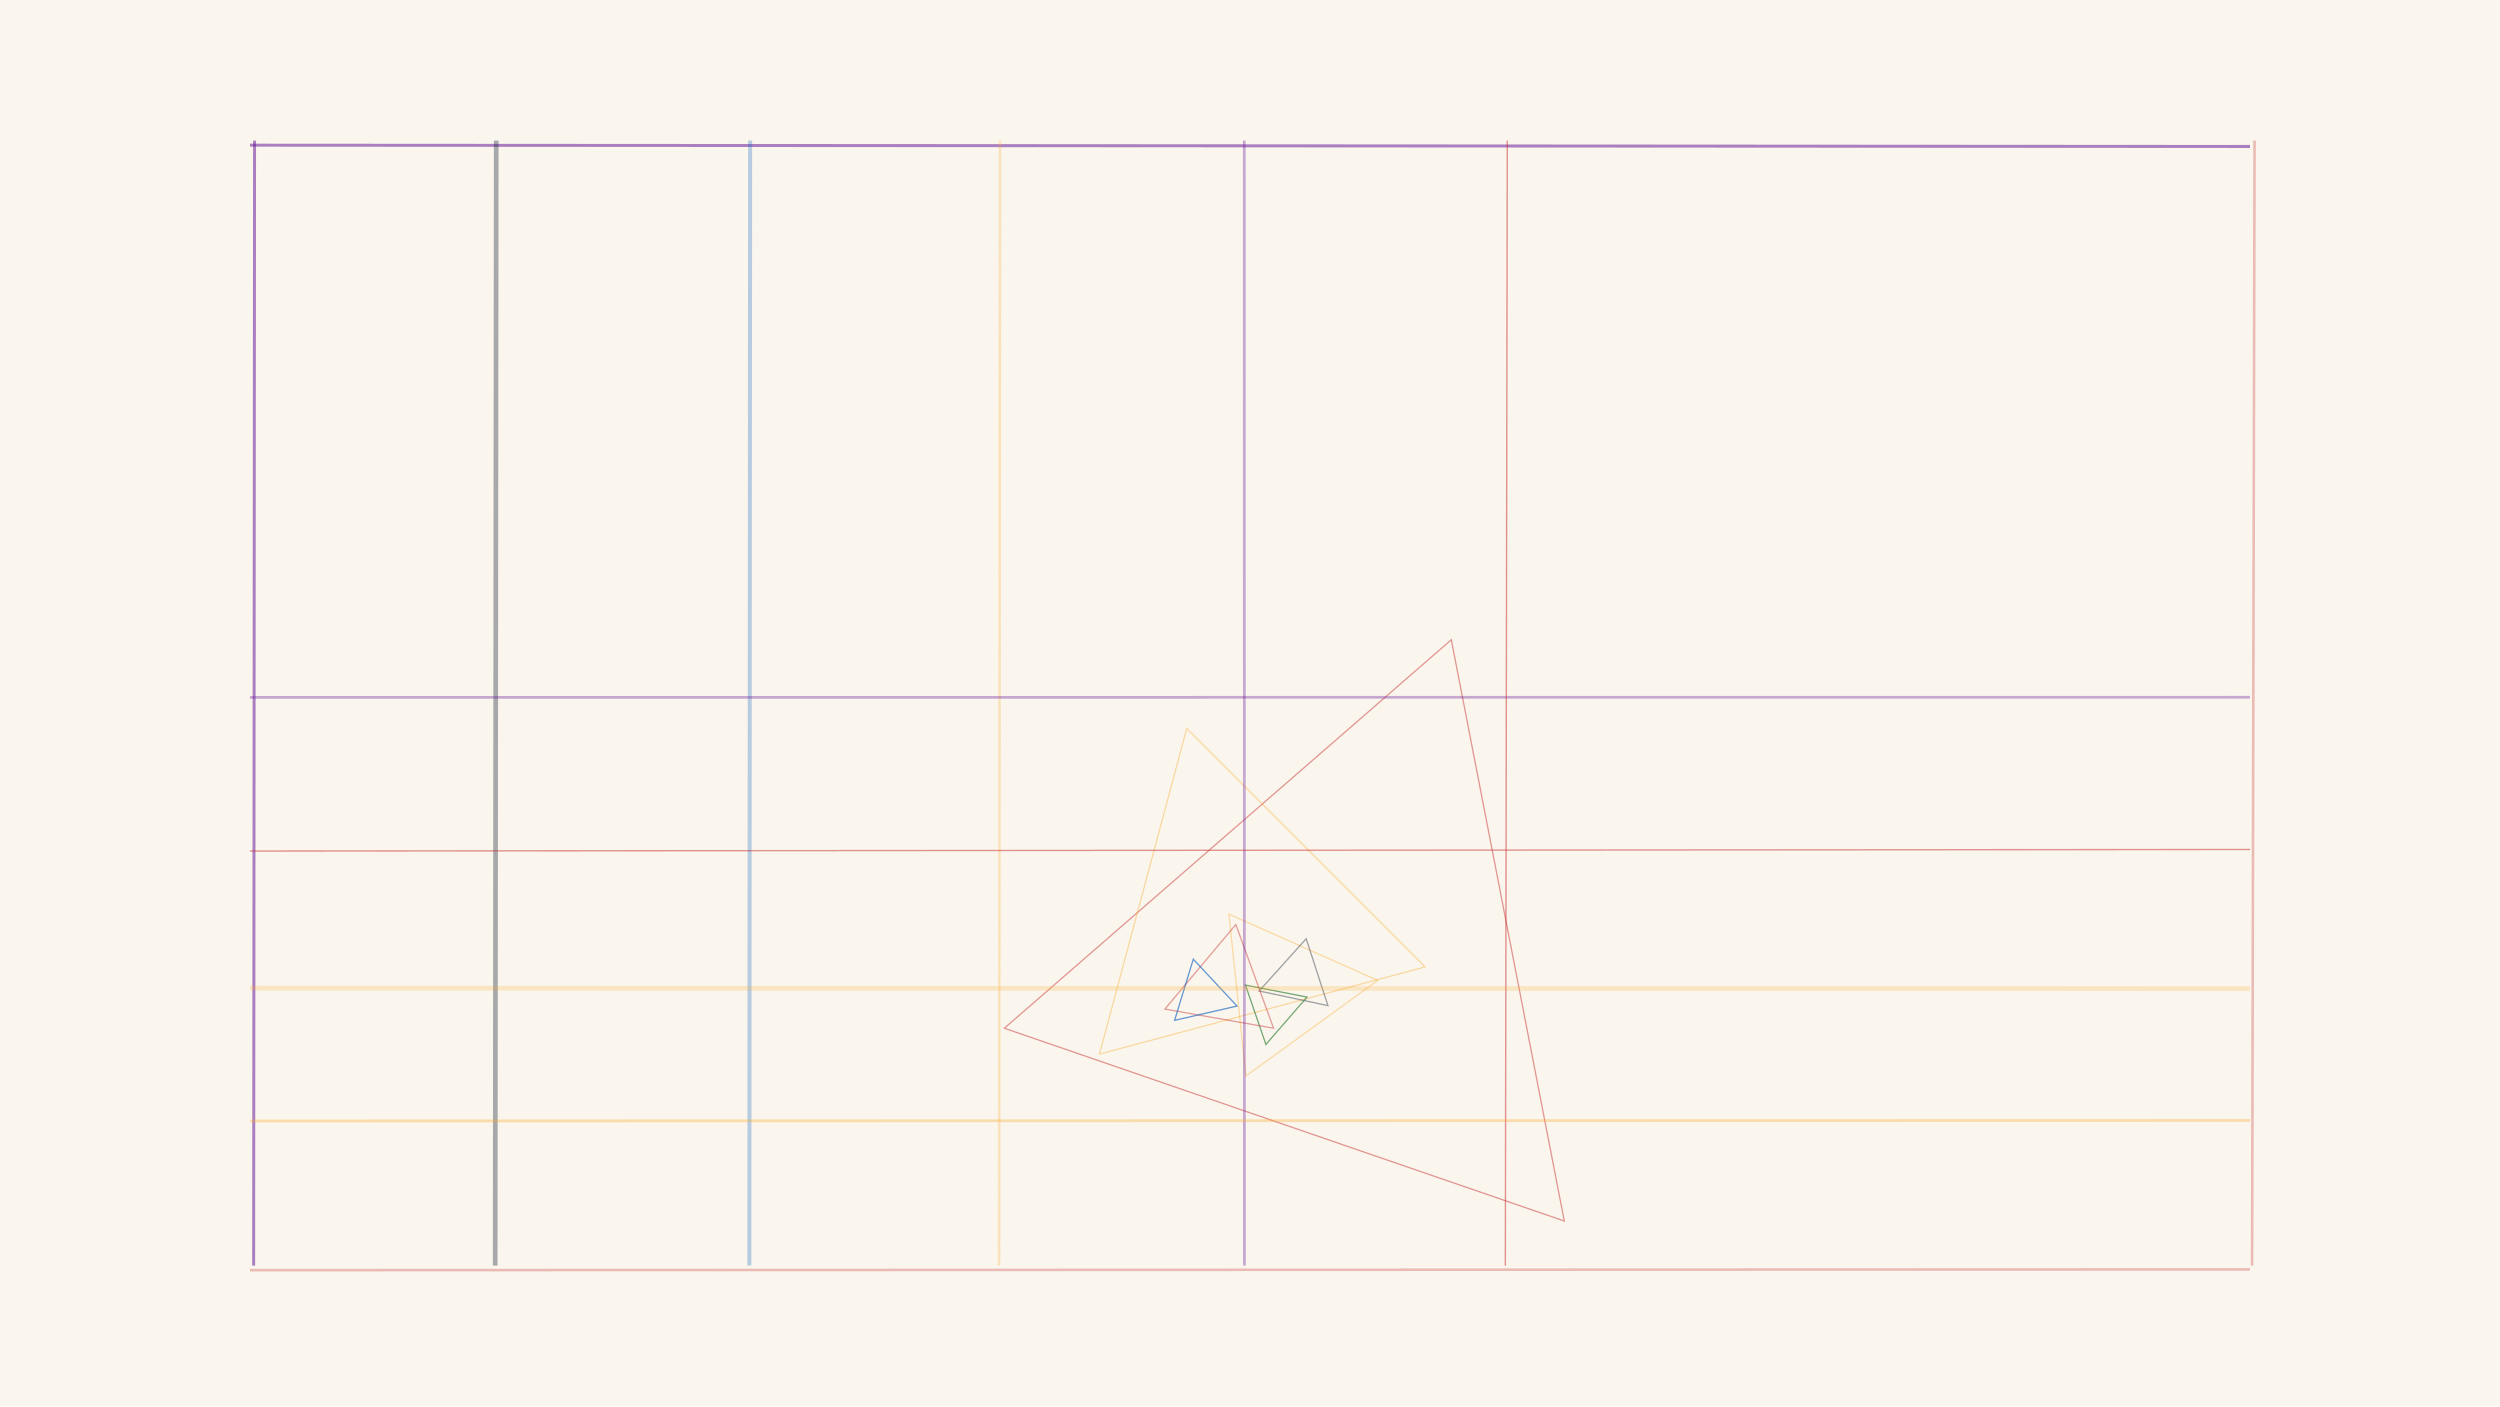
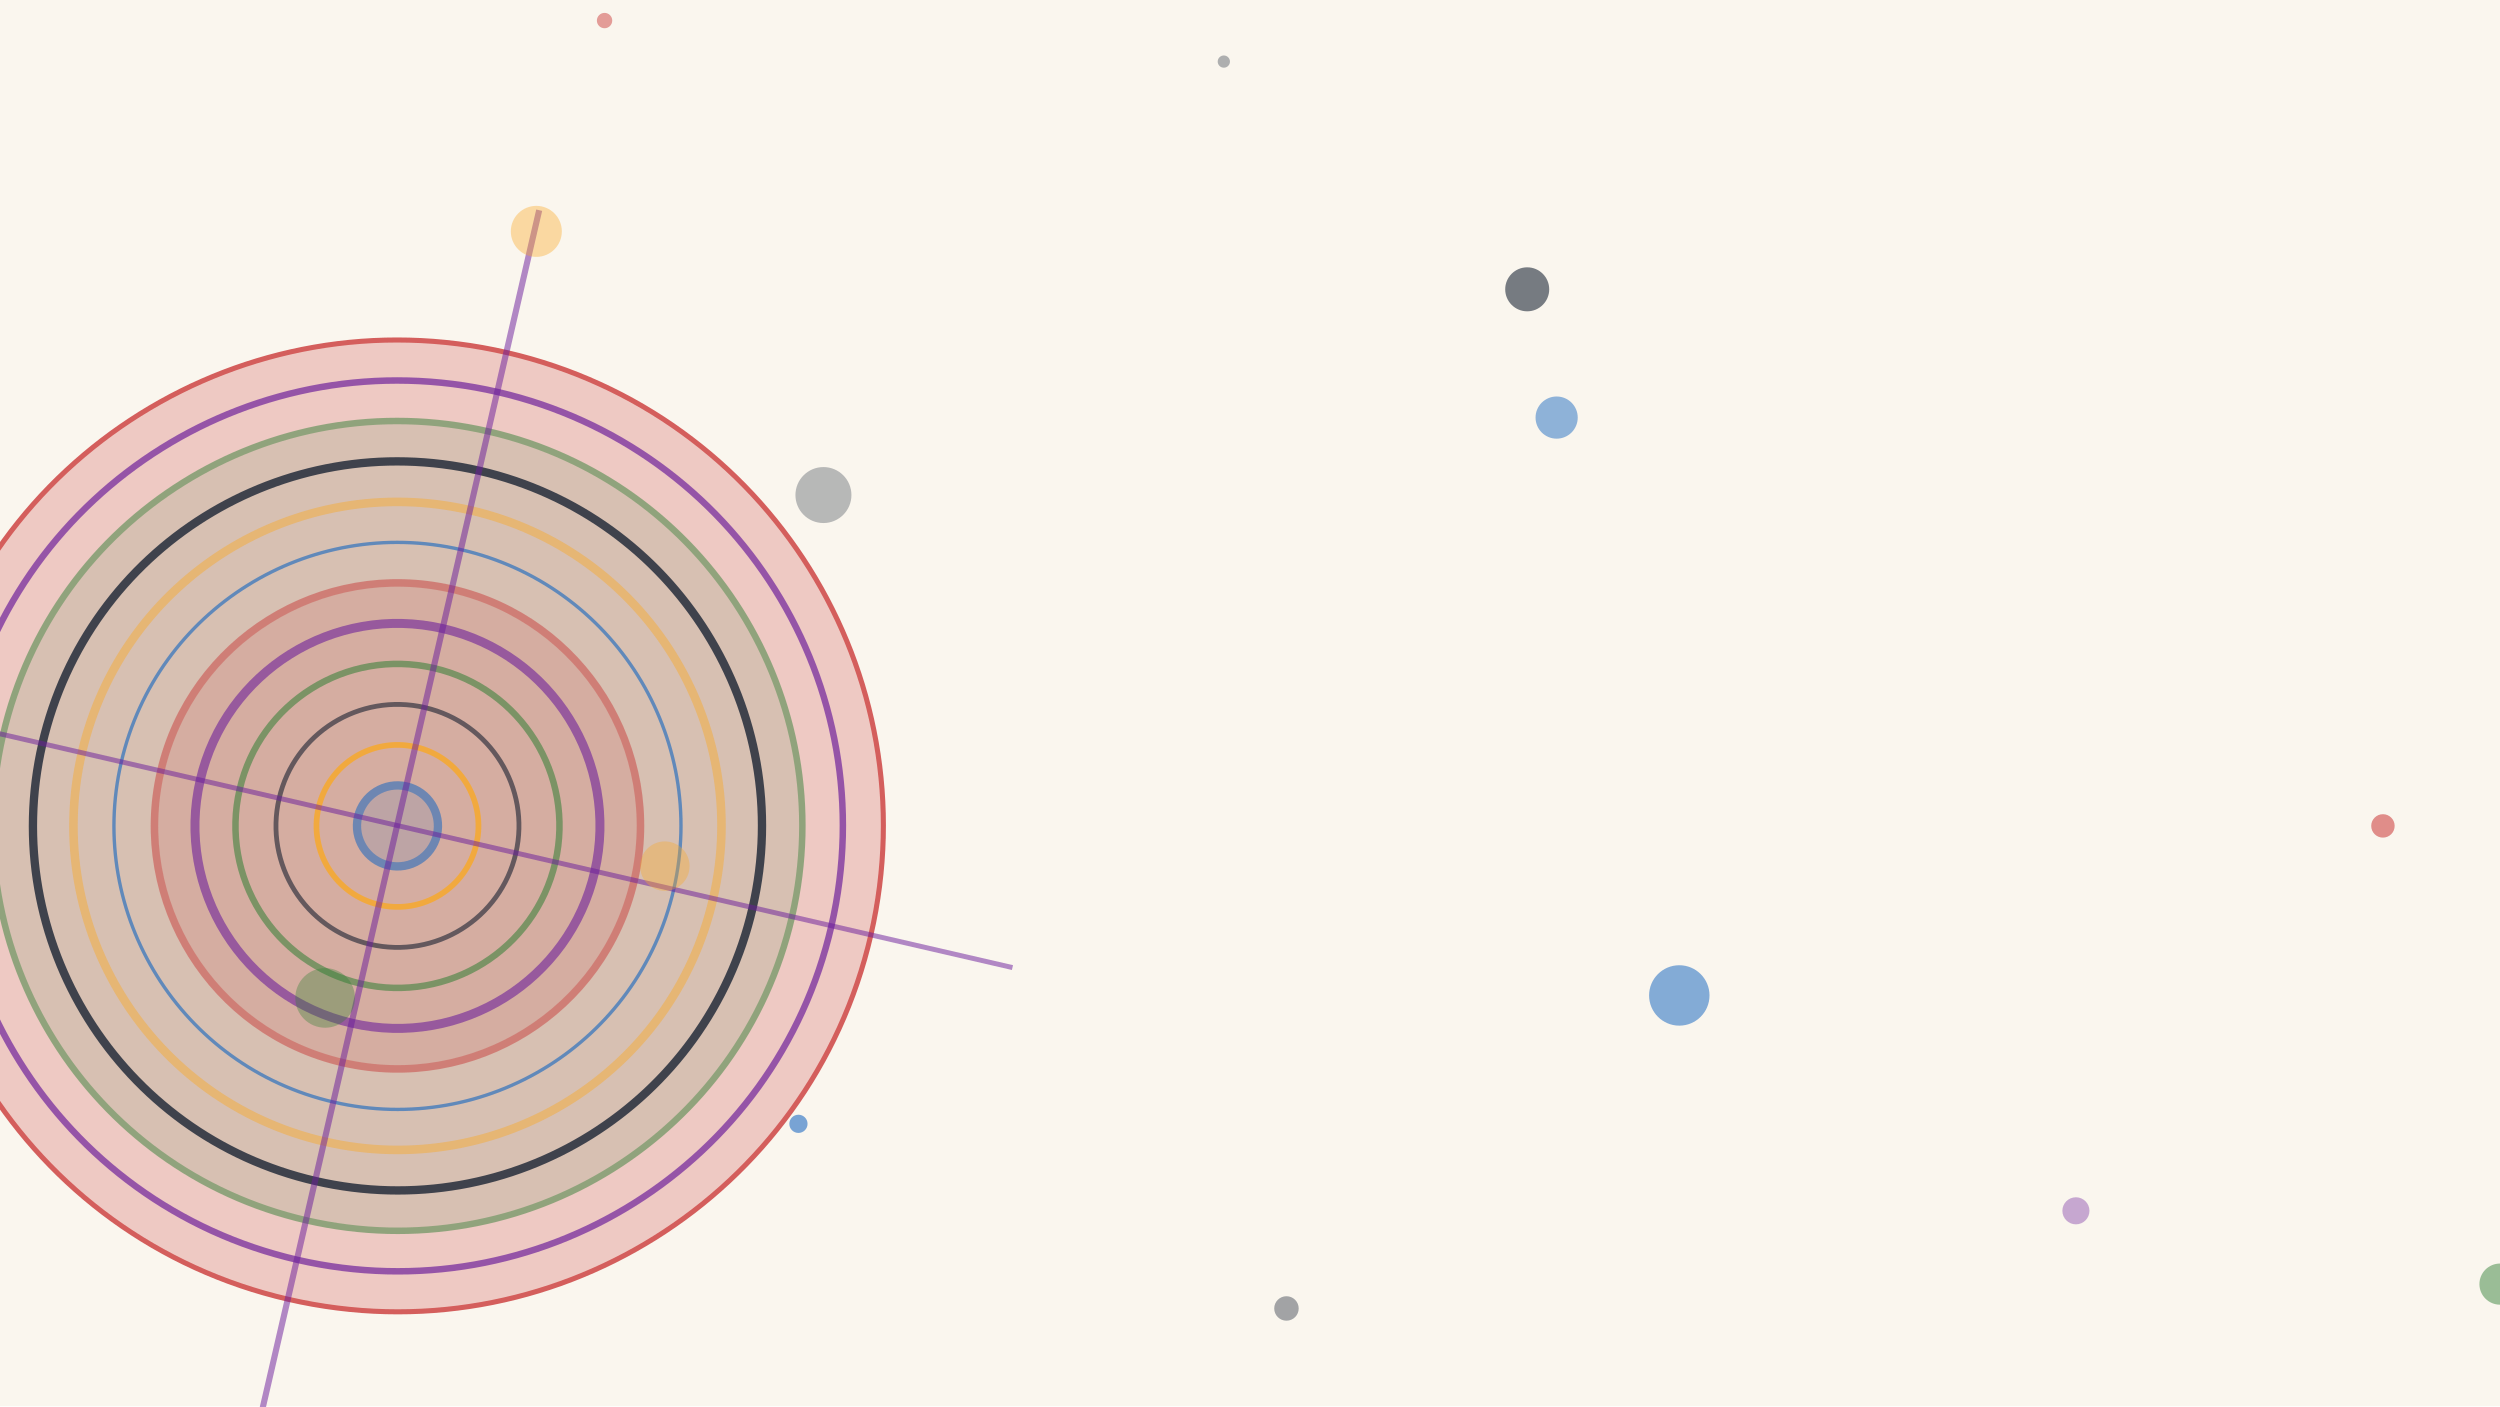
<svg xmlns="http://www.w3.org/2000/svg" viewBox="0 0 1920 1080" width="1920" height="1080">
  <rect width="1920" height="1080" fill="#FAF6EE" />
-   <polygon points="1029.1,477.0 1256.5,870.9 801.7,870.9" fill="none" stroke="#C62828" stroke-width="1" opacity="0.47" transform="rotate(259 1029.094 739.591)" />
-   <polygon points="950.1,554.4 1079.5,778.6 820.6,778.6" fill="none" stroke="#F9A825" stroke-width="1" opacity="0.39" transform="rotate(105 950.0792 703.8688)" />
-   <polygon points="986.3,688.3 1048.8,796.5 923.7,796.5" fill="none" stroke="#F9A825" stroke-width="1" opacity="0.37" transform="rotate(204 986.2544 760.4375)" />
-   <polygon points="996.7,720.2 1023.7,767.0 969.7,767.0" fill="none" stroke="#0A1628" stroke-width="1" opacity="0.39" transform="rotate(132 996.6734 751.4226)" />
-   <polygon points="977.5,747.0 1001.6,788.7 953.4,788.7" fill="none" stroke="#2E7D32" stroke-width="1" opacity="0.65" transform="rotate(71 977.4908 774.815)" />
-   <polygon points="940.6,709.3 983.0,782.7 898.2,782.7" fill="none" stroke="#C62828" stroke-width="1" opacity="0.44" transform="rotate(130 940.6032 758.2339)" />
-   <polygon points="922.9,735.9 947.4,778.5 898.3,778.5" fill="none" stroke="#1565C0" stroke-width="1" opacity="0.66" transform="rotate(107 922.8533 764.2993)" />
-   <line x1="192" y1="111.5" x2="1728" y2="112.5" stroke="#6A1B9A" stroke-width="2.3" opacity="0.55" />
-   <line x1="195.5" y1="108" x2="194.8" y2="972" stroke="#6A1B9A" stroke-width="2.3" opacity="0.55" />
-   <line x1="381.1" y1="108" x2="380.3" y2="972" stroke="#0A1628" stroke-width="3.6" opacity="0.35" />
-   <line x1="576.1" y1="108" x2="575.5" y2="972" stroke="#1565C0" stroke-width="3.1" opacity="0.29" />
-   <line x1="768.0" y1="108" x2="767.3" y2="972" stroke="#F9A825" stroke-width="2.0" opacity="0.25" />
-   <line x1="192" y1="535.6" x2="1728" y2="535.5" stroke="#6A1B9A" stroke-width="2.1" opacity="0.36" />
-   <line x1="955.6" y1="108" x2="955.7" y2="972" stroke="#6A1B9A" stroke-width="2.1" opacity="0.36" />
-   <line x1="192" y1="653.6" x2="1728" y2="652.4" stroke="#C62828" stroke-width="1.1" opacity="0.49" />
-   <line x1="1157.6" y1="108" x2="1156.1" y2="972" stroke="#C62828" stroke-width="1.1" opacity="0.49" />
-   <line x1="192" y1="758.9" x2="1728" y2="759.3" stroke="#F9A825" stroke-width="3.6" opacity="0.22" />
-   <line x1="192" y1="860.9" x2="1728" y2="860.5" stroke="#F9A825" stroke-width="2.2" opacity="0.33" />
-   <line x1="192" y1="975.5" x2="1728" y2="974.9" stroke="#C62828" stroke-width="2.0" opacity="0.29" />
-   <line x1="1731.5" y1="108" x2="1729.6" y2="972" stroke="#C62828" stroke-width="2.0" opacity="0.29" />
+   <g transform="rotate(193 305 634)">
+     <circle cx="304.683" cy="633.768" r="373.1" fill="#C62828" fill-opacity="0.29" stroke="#C62828" stroke-width="3.9" opacity="0.74" />
+     <circle cx="304.683" cy="633.768" r="342.0" fill="none" fill-opacity="0.00" stroke="#6A1B9A" stroke-width="5.0" opacity="0.67" />
+     <circle cx="304.683" cy="633.768" r="310.9" fill="#2E7D32" fill-opacity="0.24" stroke="#2E7D32" stroke-width="5.0" opacity="0.49" />
+     <circle cx="304.683" cy="633.768" r="279.9" fill="none" fill-opacity="0.00" stroke="#0A1628" stroke-width="6.4" opacity="0.74" />
+     <circle cx="304.683" cy="633.768" r="248.8" fill="none" fill-opacity="0.00" stroke="#F9A825" stroke-width="6.6" opacity="0.44" />
+     <circle cx="304.683" cy="633.768" r="217.7" fill="none" fill-opacity="0.00" stroke="#1565C0" stroke-width="2.6" opacity="0.61" />
+     <circle cx="304.683" cy="633.768" r="186.6" fill="#C62828" fill-opacity="0.29" stroke="#C62828" stroke-width="5.8" opacity="0.43" />
+     <circle cx="304.683" cy="633.768" r="155.5" fill="none" fill-opacity="0.00" stroke="#6A1B9A" stroke-width="6.9" opacity="0.58" />
+     <circle cx="304.683" cy="633.768" r="124.4" fill="none" fill-opacity="0.00" stroke="#2E7D32" stroke-width="5.0" opacity="0.54" />
+     <circle cx="304.683" cy="633.768" r="93.3" fill="none" fill-opacity="0.00" stroke="#0A1628" stroke-width="3.7" opacity="0.56" />
+     <circle cx="304.683" cy="633.768" r="62.2" fill="none" fill-opacity="0.00" stroke="#F9A825" stroke-width="4.4" opacity="0.79" />
+     <circle cx="304.683" cy="633.768" r="31.1" fill="#1565C0" fill-opacity="0.23" stroke="#1565C0" stroke-width="6.4" opacity="0.54" />
+     <line x1="-180" y1="634" x2="790" y2="634" stroke="#6A1B9A" stroke-width="3.8" opacity="0.51" />
+     <line x1="305" y1="149" x2="305" y2="1119" stroke="#6A1B9A" stroke-width="4.7" opacity="0.51" />
+   </g>
+   <circle cx="510.6" cy="665.2" r="19.0" fill="#F9A825" opacity="0.35" />
+   <circle cx="613.2" cy="863.1" r="7.0" fill="#1565C0" opacity="0.57" />
+   <circle cx="249.7" cy="766.4" r="22.9" fill="#2E7D32" opacity="0.34" />
+   <circle cx="939.9" cy="47.3" r="4.7" fill="#0A1628" opacity="0.32" />
+   <circle cx="411.9" cy="177.7" r="19.6" fill="#F9A825" opacity="0.38" />
+   <circle cx="988.0" cy="1004.9" r="9.4" fill="#0A1628" opacity="0.37" />
+   <circle cx="1920.0" cy="986.2" r="15.8" fill="#2E7D32" opacity="0.47" />
+   <circle cx="632.4" cy="380.2" r="21.5" fill="#0A1628" opacity="0.28" />
+   <circle cx="1195.5" cy="320.7" r="16.2" fill="#1565C0" opacity="0.47" />
+   <circle cx="1594.3" cy="929.9" r="10.4" fill="#6A1B9A" opacity="0.36" />
+   <circle cx="1172.9" cy="222.2" r="16.9" fill="#0A1628" opacity="0.55" />
+   <circle cx="464.3" cy="15.8" r="5.9" fill="#C62828" opacity="0.44" />
+   <circle cx="1289.7" cy="764.5" r="23.2" fill="#1565C0" opacity="0.52" />
+   <circle cx="1830.1" cy="634.3" r="9.0" fill="#C62828" opacity="0.51" />
</svg>
